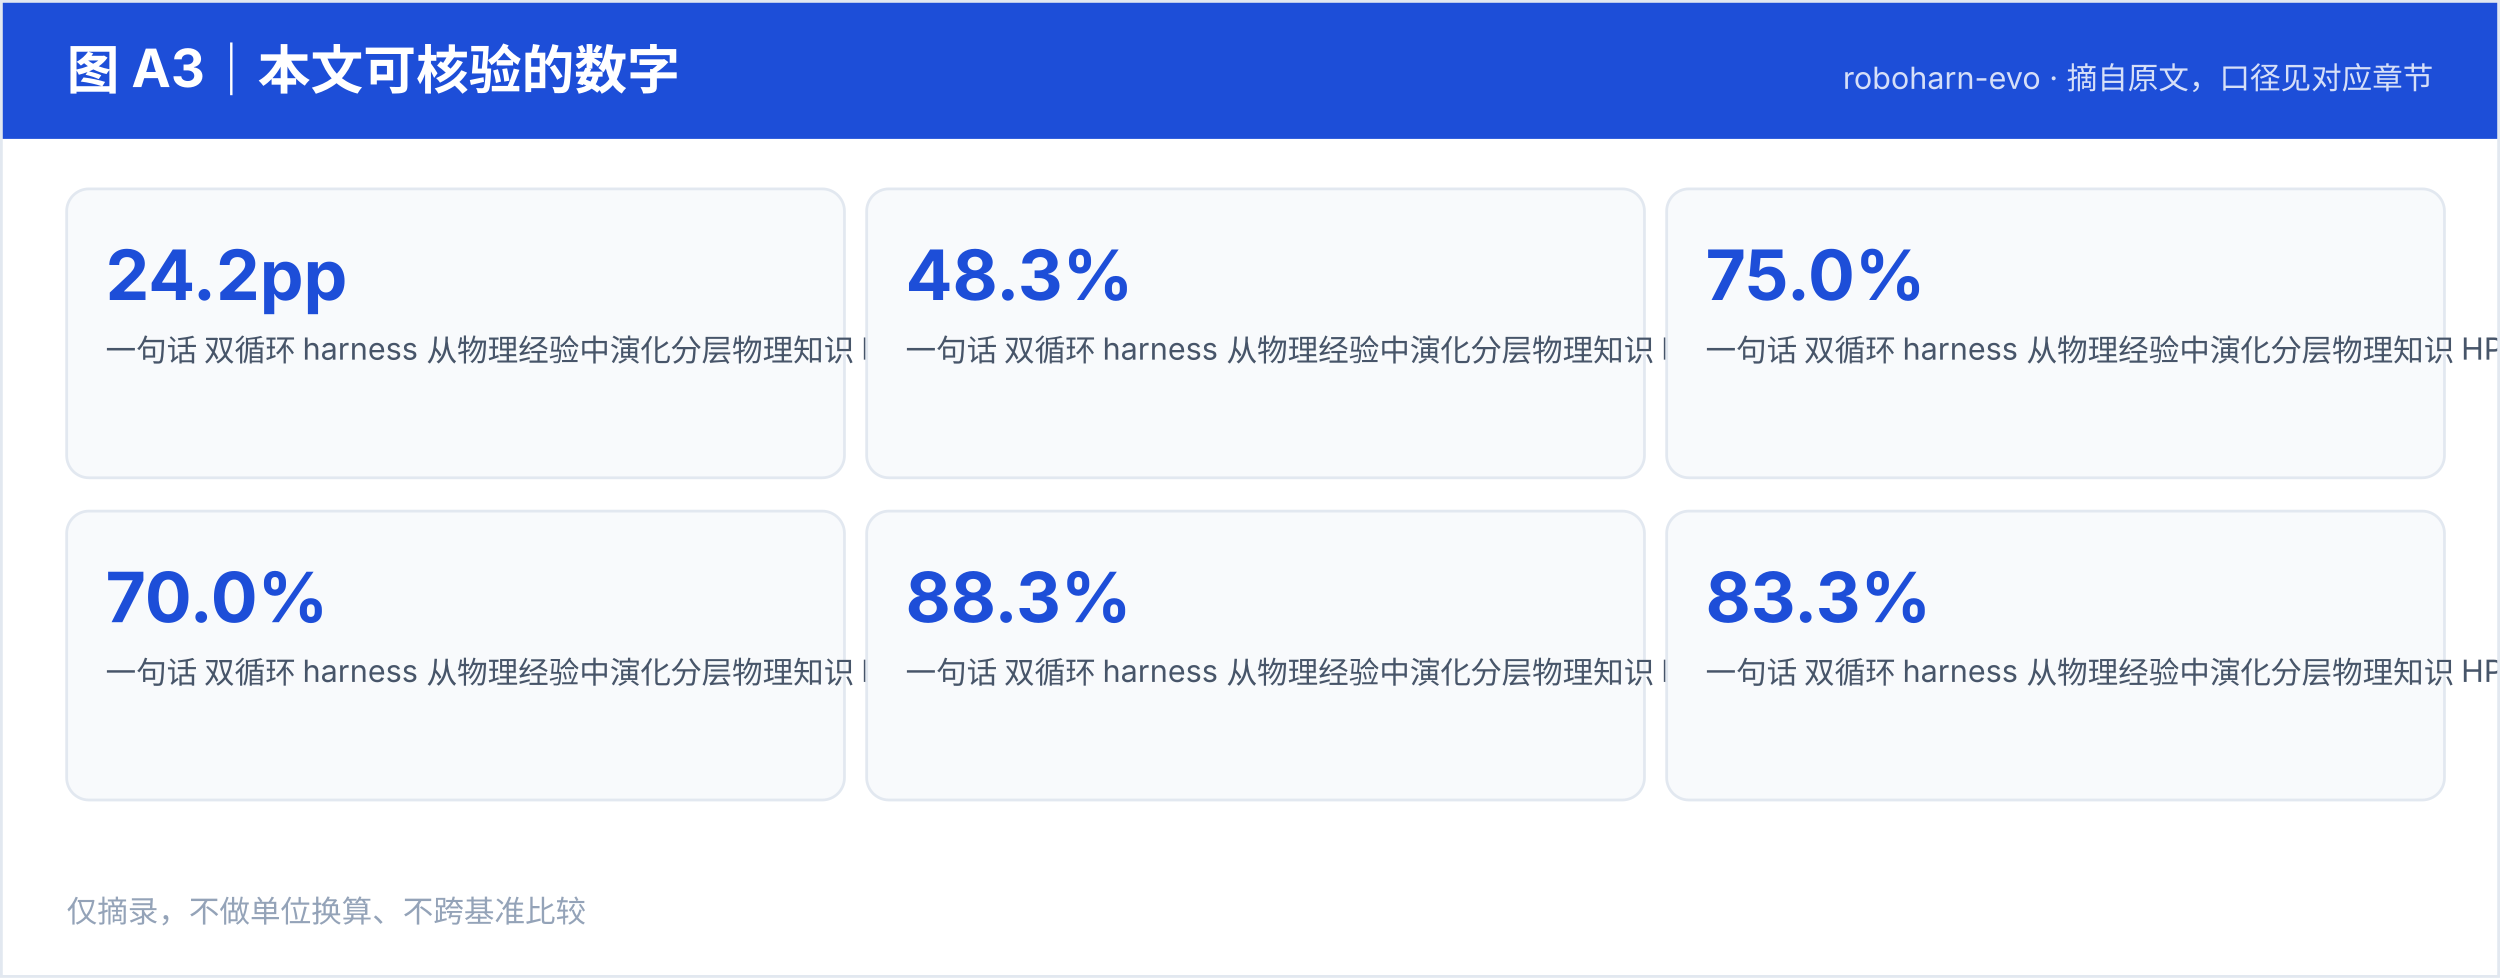
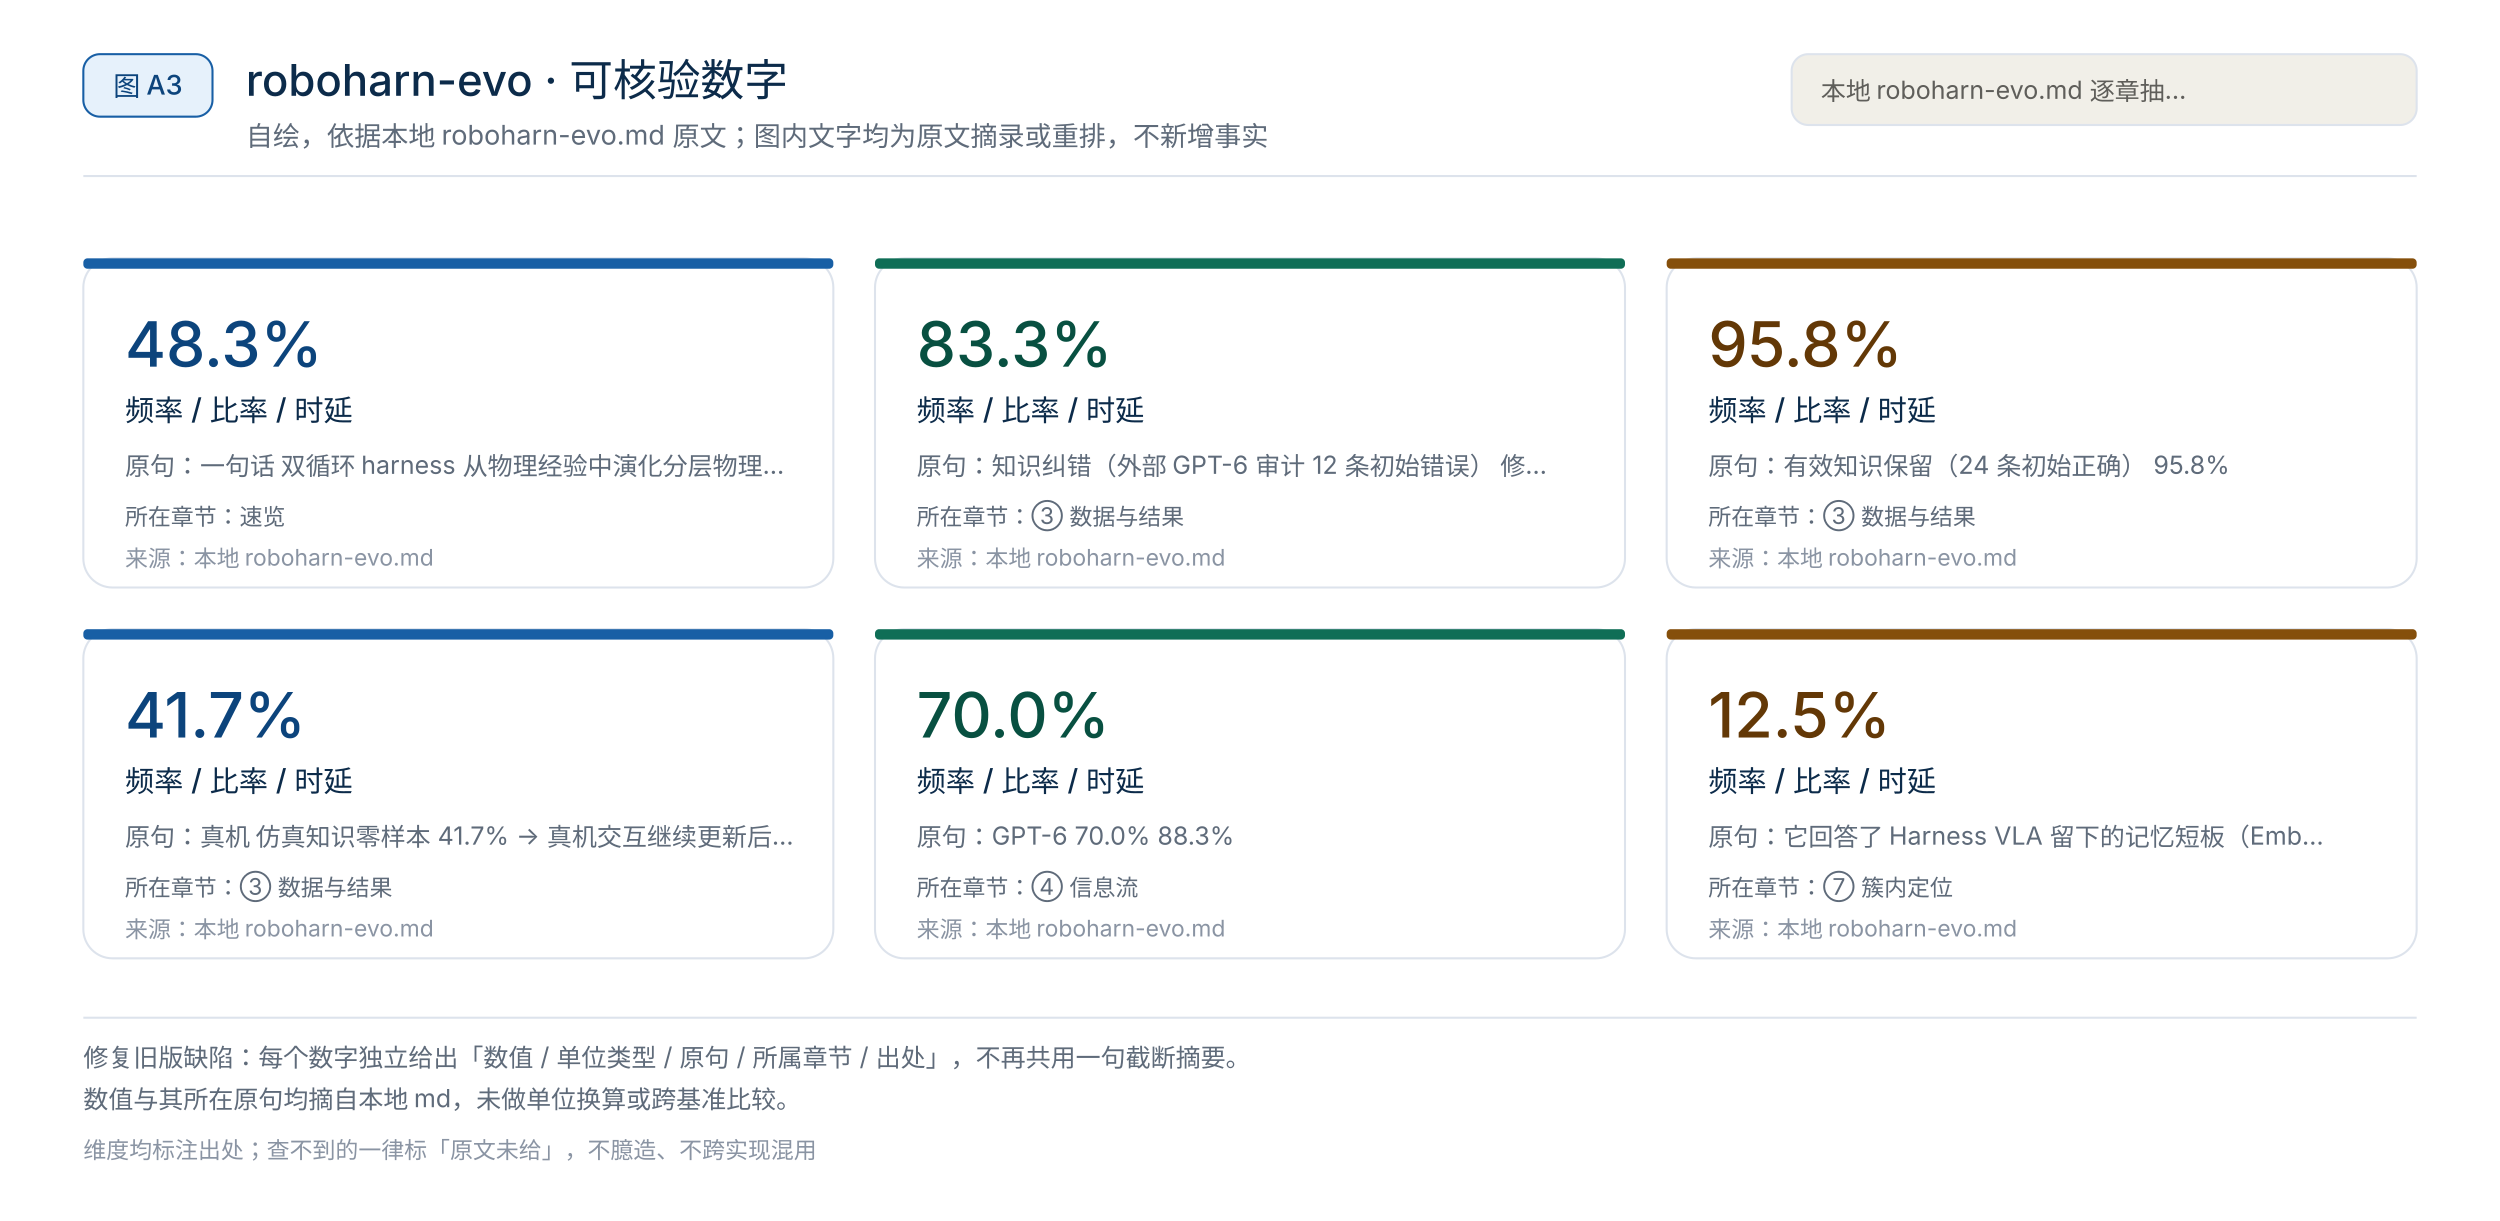
- <svg xmlns="http://www.w3.org/2000/svg" viewBox="0 0 900 352" width="900" height="352" font-family="PingFang SC, -apple-system, BlinkMacSystemFont, Microsoft YaHei, sans-serif">
-   <rect width="900" height="352" fill="#ffffff" />
-   <rect x="0" y="0" width="900" height="50" fill="#1d4ed8" />
-   <text x="24" y="32" font-size="19" fill="#ffffff" font-weight="700" text-anchor="start">图 A3｜本文可核验的数字</text>
-   <text x="876" y="32" font-size="11" fill="#ffffff" font-weight="400" text-anchor="end" opacity="0.82">roboharn-evo · 摘自原文，口径见对应章节</text>
-   <rect x="24" y="68" width="280" height="104" rx="8" fill="#f8fafc" stroke="#e2e8f0" />
-   <text x="38" y="108" font-size="25" fill="#1d4ed8" font-weight="700" text-anchor="start">24.2pp</text>
-   <text x="38" y="130" font-size="11" fill="#475569" font-weight="400" text-anchor="start">一句话 双循环 harness 从物理经验中演化分层物理知识 HPK：Tas</text>
-   <rect x="312" y="68" width="280" height="104" rx="8" fill="#f8fafc" stroke="#e2e8f0" />
-   <text x="326" y="108" font-size="25" fill="#1d4ed8" font-weight="700" text-anchor="start">48.3%</text>
-   <text x="326" y="130" font-size="11" fill="#475569" font-weight="400" text-anchor="start">一句话 双循环 harness 从物理经验中演化分层物理知识 HPK：Tas</text>
-   <rect x="600" y="68" width="280" height="104" rx="8" fill="#f8fafc" stroke="#e2e8f0" />
-   <text x="614" y="108" font-size="25" fill="#1d4ed8" font-weight="700" text-anchor="start">75.0%</text>
-   <text x="614" y="130" font-size="11" fill="#475569" font-weight="400" text-anchor="start">一句话 双循环 harness 从物理经验中演化分层物理知识 HPK：Tas</text>
-   <rect x="24" y="184" width="280" height="104" rx="8" fill="#f8fafc" stroke="#e2e8f0" />
-   <text x="38" y="224" font-size="25" fill="#1d4ed8" font-weight="700" text-anchor="start">70.0%</text>
-   <text x="38" y="246" font-size="11" fill="#475569" font-weight="400" text-anchor="start">一句话 双循环 harness 从物理经验中演化分层物理知识 HPK：Tas</text>
-   <rect x="312" y="184" width="280" height="104" rx="8" fill="#f8fafc" stroke="#e2e8f0" />
-   <text x="326" y="224" font-size="25" fill="#1d4ed8" font-weight="700" text-anchor="start">88.3%</text>
-   <text x="326" y="246" font-size="11" fill="#475569" font-weight="400" text-anchor="start">一句话 双循环 harness 从物理经验中演化分层物理知识 HPK：Tas</text>
-   <rect x="600" y="184" width="280" height="104" rx="8" fill="#f8fafc" stroke="#e2e8f0" />
-   <text x="614" y="224" font-size="25" fill="#1d4ed8" font-weight="700" text-anchor="start">83.3%</text>
-   <text x="614" y="246" font-size="11" fill="#475569" font-weight="400" text-anchor="start">一句话 双循环 harness 从物理经验中演化分层物理知识 HPK：Tas</text>
-   <text x="24" y="332" font-size="11" fill="#94a3b8" font-weight="400" text-anchor="start">仅摘录，不做单位换算、不跨基准比较</text>
-   <rect x="0.5" y="0.5" width="899" height="351" fill="none" stroke="#e2e8f0" />
+ <svg xmlns="http://www.w3.org/2000/svg" width="1200" height="586" viewBox="0 0 1200 586" role="img">
+   <defs>
+     <marker id="arrow" viewBox="0 0 10 10" refX="8" refY="5" markerWidth="6" markerHeight="6" orient="auto-start-reverse">
+       <path d="M2 1L8 5L2 9" fill="none" stroke="#185FA5" stroke-width="1.6" stroke-linecap="round" stroke-linejoin="round" />
+     </marker>
+   </defs>
+   <rect x="0" y="0" width="1200" height="586" rx="0" fill="#FFFFFF" stroke="#FFFFFF" stroke-width="1" />
+   <text x="118" y="46" font-family="-apple-system,BlinkMacSystemFont,'PingFang SC','Microsoft YaHei',sans-serif" font-size="21" font-weight="500" fill="#0C2B4A" text-anchor="start">roboharn-evo · 可核验数字</text>
+   <text x="118" y="70" font-family="-apple-system,BlinkMacSystemFont,'PingFang SC','Microsoft YaHei',sans-serif" font-size="13" font-weight="400" fill="#5F6B7A" text-anchor="start">自绘，依据本地 roboharn-evo.md 原文；图内文字均为原文摘录或重排，不新增事实</text>
+   <rect x="40" y="84" width="1120" height="1" rx="0" fill="#DDE3EC" stroke="#DDE3EC" stroke-width="0" />
+   <rect x="860" y="26" width="300" height="34" rx="8" fill="#F1EFE8" stroke="#DDE3EC" stroke-width="1" />
+   <text x="874" y="48" font-family="-apple-system,BlinkMacSystemFont,'PingFang SC','Microsoft YaHei',sans-serif" font-size="12" font-weight="400" fill="#5F5E5A" text-anchor="start">本地 roboharn-evo.md 逐章抽…</text>
+   <rect x="40" y="26" width="62" height="30" rx="8" fill="#E6F1FB" stroke="#185FA5" stroke-width="1" />
+   <text x="71" y="46" font-family="-apple-system,BlinkMacSystemFont,'PingFang SC','Microsoft YaHei',sans-serif" font-size="13" font-weight="500" fill="#0C447C" text-anchor="middle">图 A3</text>
+   <rect x="40" y="124" width="360" height="158" rx="14" fill="#FFFFFF" stroke="#DDE3EC" stroke-width="1" />
+   <rect x="40" y="124" width="360" height="5" rx="2" fill="#185FA5" stroke="#185FA5" stroke-width="0" />
+   <text x="60" y="176" font-family="-apple-system,BlinkMacSystemFont,'PingFang SC','Microsoft YaHei',sans-serif" font-size="30" font-weight="500" fill="#0C447C" text-anchor="start">48.3%</text>
+   <text x="60" y="202" font-family="-apple-system,BlinkMacSystemFont,'PingFang SC','Microsoft YaHei',sans-serif" font-size="14" font-weight="500" fill="#0C2B4A" text-anchor="start">频率 / 比率 / 时延</text>
+   <text x="60" y="228" font-family="-apple-system,BlinkMacSystemFont,'PingFang SC','Microsoft YaHei',sans-serif" font-size="12" font-weight="400" fill="#5F6B7A" text-anchor="start">原句：一句话 双循环 harness 从物理经验中演化分层物理…</text>
+   <text x="60" y="252" font-family="-apple-system,BlinkMacSystemFont,'PingFang SC','Microsoft YaHei',sans-serif" font-size="11" font-weight="400" fill="#5F6B7A" text-anchor="start">所在章节：速览</text>
+   <text x="60" y="272" font-family="-apple-system,BlinkMacSystemFont,'PingFang SC','Microsoft YaHei',sans-serif" font-size="11" font-weight="400" fill="#8A94A3" text-anchor="start">来源：本地 roboharn-evo.md</text>
+   <rect x="420" y="124" width="360" height="158" rx="14" fill="#FFFFFF" stroke="#DDE3EC" stroke-width="1" />
+   <rect x="420" y="124" width="360" height="5" rx="2" fill="#0F6E56" stroke="#0F6E56" stroke-width="0" />
+   <text x="440" y="176" font-family="-apple-system,BlinkMacSystemFont,'PingFang SC','Microsoft YaHei',sans-serif" font-size="30" font-weight="500" fill="#085041" text-anchor="start">83.3%</text>
+   <text x="440" y="202" font-family="-apple-system,BlinkMacSystemFont,'PingFang SC','Microsoft YaHei',sans-serif" font-size="14" font-weight="500" fill="#0C2B4A" text-anchor="start">频率 / 比率 / 时延</text>
+   <text x="440" y="228" font-family="-apple-system,BlinkMacSystemFont,'PingFang SC','Microsoft YaHei',sans-serif" font-size="12" font-weight="400" fill="#5F6B7A" text-anchor="start">原句：知识纠错（外部 GPT-6 审计 12 条初始错误） 修…</text>
+   <text x="440" y="252" font-family="-apple-system,BlinkMacSystemFont,'PingFang SC','Microsoft YaHei',sans-serif" font-size="11" font-weight="400" fill="#5F6B7A" text-anchor="start">所在章节：③ 数据与结果</text>
+   <text x="440" y="272" font-family="-apple-system,BlinkMacSystemFont,'PingFang SC','Microsoft YaHei',sans-serif" font-size="11" font-weight="400" fill="#8A94A3" text-anchor="start">来源：本地 roboharn-evo.md</text>
+   <rect x="800" y="124" width="360" height="158" rx="14" fill="#FFFFFF" stroke="#DDE3EC" stroke-width="1" />
+   <rect x="800" y="124" width="360" height="5" rx="2" fill="#854F0B" stroke="#854F0B" stroke-width="0" />
+   <text x="820" y="176" font-family="-apple-system,BlinkMacSystemFont,'PingFang SC','Microsoft YaHei',sans-serif" font-size="30" font-weight="500" fill="#633806" text-anchor="start">95.8%</text>
+   <text x="820" y="202" font-family="-apple-system,BlinkMacSystemFont,'PingFang SC','Microsoft YaHei',sans-serif" font-size="14" font-weight="500" fill="#0C2B4A" text-anchor="start">频率 / 比率 / 时延</text>
+   <text x="820" y="228" font-family="-apple-system,BlinkMacSystemFont,'PingFang SC','Microsoft YaHei',sans-serif" font-size="12" font-weight="400" fill="#5F6B7A" text-anchor="start">原句：有效知识保留（24 条初始正确） 95.8%</text>
+   <text x="820" y="252" font-family="-apple-system,BlinkMacSystemFont,'PingFang SC','Microsoft YaHei',sans-serif" font-size="11" font-weight="400" fill="#5F6B7A" text-anchor="start">所在章节：③ 数据与结果</text>
+   <text x="820" y="272" font-family="-apple-system,BlinkMacSystemFont,'PingFang SC','Microsoft YaHei',sans-serif" font-size="11" font-weight="400" fill="#8A94A3" text-anchor="start">来源：本地 roboharn-evo.md</text>
+   <rect x="40" y="302" width="360" height="158" rx="14" fill="#FFFFFF" stroke="#DDE3EC" stroke-width="1" />
+   <rect x="40" y="302" width="360" height="5" rx="2" fill="#185FA5" stroke="#185FA5" stroke-width="0" />
+   <text x="60" y="354" font-family="-apple-system,BlinkMacSystemFont,'PingFang SC','Microsoft YaHei',sans-serif" font-size="30" font-weight="500" fill="#0C447C" text-anchor="start">41.7%</text>
+   <text x="60" y="380" font-family="-apple-system,BlinkMacSystemFont,'PingFang SC','Microsoft YaHei',sans-serif" font-size="14" font-weight="500" fill="#0C2B4A" text-anchor="start">频率 / 比率 / 时延</text>
+   <text x="60" y="406" font-family="-apple-system,BlinkMacSystemFont,'PingFang SC','Microsoft YaHei',sans-serif" font-size="12" font-weight="400" fill="#5F6B7A" text-anchor="start">原句：真机 仿真知识零样本 41.7% → 真机交互继续更新后…</text>
+   <text x="60" y="430" font-family="-apple-system,BlinkMacSystemFont,'PingFang SC','Microsoft YaHei',sans-serif" font-size="11" font-weight="400" fill="#5F6B7A" text-anchor="start">所在章节：③ 数据与结果</text>
+   <text x="60" y="450" font-family="-apple-system,BlinkMacSystemFont,'PingFang SC','Microsoft YaHei',sans-serif" font-size="11" font-weight="400" fill="#8A94A3" text-anchor="start">来源：本地 roboharn-evo.md</text>
+   <rect x="420" y="302" width="360" height="158" rx="14" fill="#FFFFFF" stroke="#DDE3EC" stroke-width="1" />
+   <rect x="420" y="302" width="360" height="5" rx="2" fill="#0F6E56" stroke="#0F6E56" stroke-width="0" />
+   <text x="440" y="354" font-family="-apple-system,BlinkMacSystemFont,'PingFang SC','Microsoft YaHei',sans-serif" font-size="30" font-weight="500" fill="#085041" text-anchor="start">70.0%</text>
+   <text x="440" y="380" font-family="-apple-system,BlinkMacSystemFont,'PingFang SC','Microsoft YaHei',sans-serif" font-size="14" font-weight="500" fill="#0C2B4A" text-anchor="start">频率 / 比率 / 时延</text>
+   <text x="440" y="406" font-family="-apple-system,BlinkMacSystemFont,'PingFang SC','Microsoft YaHei',sans-serif" font-size="12" font-weight="400" fill="#5F6B7A" text-anchor="start">原句：GPT-6 70.0% 88.3%</text>
+   <text x="440" y="430" font-family="-apple-system,BlinkMacSystemFont,'PingFang SC','Microsoft YaHei',sans-serif" font-size="11" font-weight="400" fill="#5F6B7A" text-anchor="start">所在章节：④ 信息流</text>
+   <text x="440" y="450" font-family="-apple-system,BlinkMacSystemFont,'PingFang SC','Microsoft YaHei',sans-serif" font-size="11" font-weight="400" fill="#8A94A3" text-anchor="start">来源：本地 roboharn-evo.md</text>
+   <rect x="800" y="302" width="360" height="158" rx="14" fill="#FFFFFF" stroke="#DDE3EC" stroke-width="1" />
+   <rect x="800" y="302" width="360" height="5" rx="2" fill="#854F0B" stroke="#854F0B" stroke-width="0" />
+   <text x="820" y="354" font-family="-apple-system,BlinkMacSystemFont,'PingFang SC','Microsoft YaHei',sans-serif" font-size="30" font-weight="500" fill="#633806" text-anchor="start">12.5%</text>
+   <text x="820" y="380" font-family="-apple-system,BlinkMacSystemFont,'PingFang SC','Microsoft YaHei',sans-serif" font-size="14" font-weight="500" fill="#0C2B4A" text-anchor="start">频率 / 比率 / 时延</text>
+   <text x="820" y="406" font-family="-apple-system,BlinkMacSystemFont,'PingFang SC','Microsoft YaHei',sans-serif" font-size="12" font-weight="400" fill="#5F6B7A" text-anchor="start">原句：它回答了 Harness VLA 留下的记忆短板（Emb…</text>
+   <text x="820" y="430" font-family="-apple-system,BlinkMacSystemFont,'PingFang SC','Microsoft YaHei',sans-serif" font-size="11" font-weight="400" fill="#5F6B7A" text-anchor="start">所在章节：⑦ 簇内定位</text>
+   <text x="820" y="450" font-family="-apple-system,BlinkMacSystemFont,'PingFang SC','Microsoft YaHei',sans-serif" font-size="11" font-weight="400" fill="#8A94A3" text-anchor="start">来源：本地 roboharn-evo.md</text>
+   <rect x="40" y="488" width="1120" height="1" rx="0" fill="#DDE3EC" stroke="#DDE3EC" stroke-width="0" />
+   <text x="40" y="512" font-family="-apple-system,BlinkMacSystemFont,'PingFang SC','Microsoft YaHei',sans-serif" font-size="12" font-weight="400" fill="#5F6B7A" text-anchor="start">修复旧版缺陷：每个数字独立给出「数值 / 单位类型 / 原句 / 所属章节 / 出处」，不再共用一句截断摘要。</text>
+   <text x="40" y="532" font-family="-apple-system,BlinkMacSystemFont,'PingFang SC','Microsoft YaHei',sans-serif" font-size="12" font-weight="400" fill="#5F6B7A" text-anchor="start">数值与其所在原句均摘自本地 md，未做单位换算或跨基准比较。</text>
+   <text x="40" y="556" font-family="-apple-system,BlinkMacSystemFont,'PingFang SC','Microsoft YaHei',sans-serif" font-size="11" font-weight="400" fill="#8A94A3" text-anchor="start">维度均标注出处；查不到的一律标「原文未给」，不臆造、不跨实现混用</text>
</svg>
